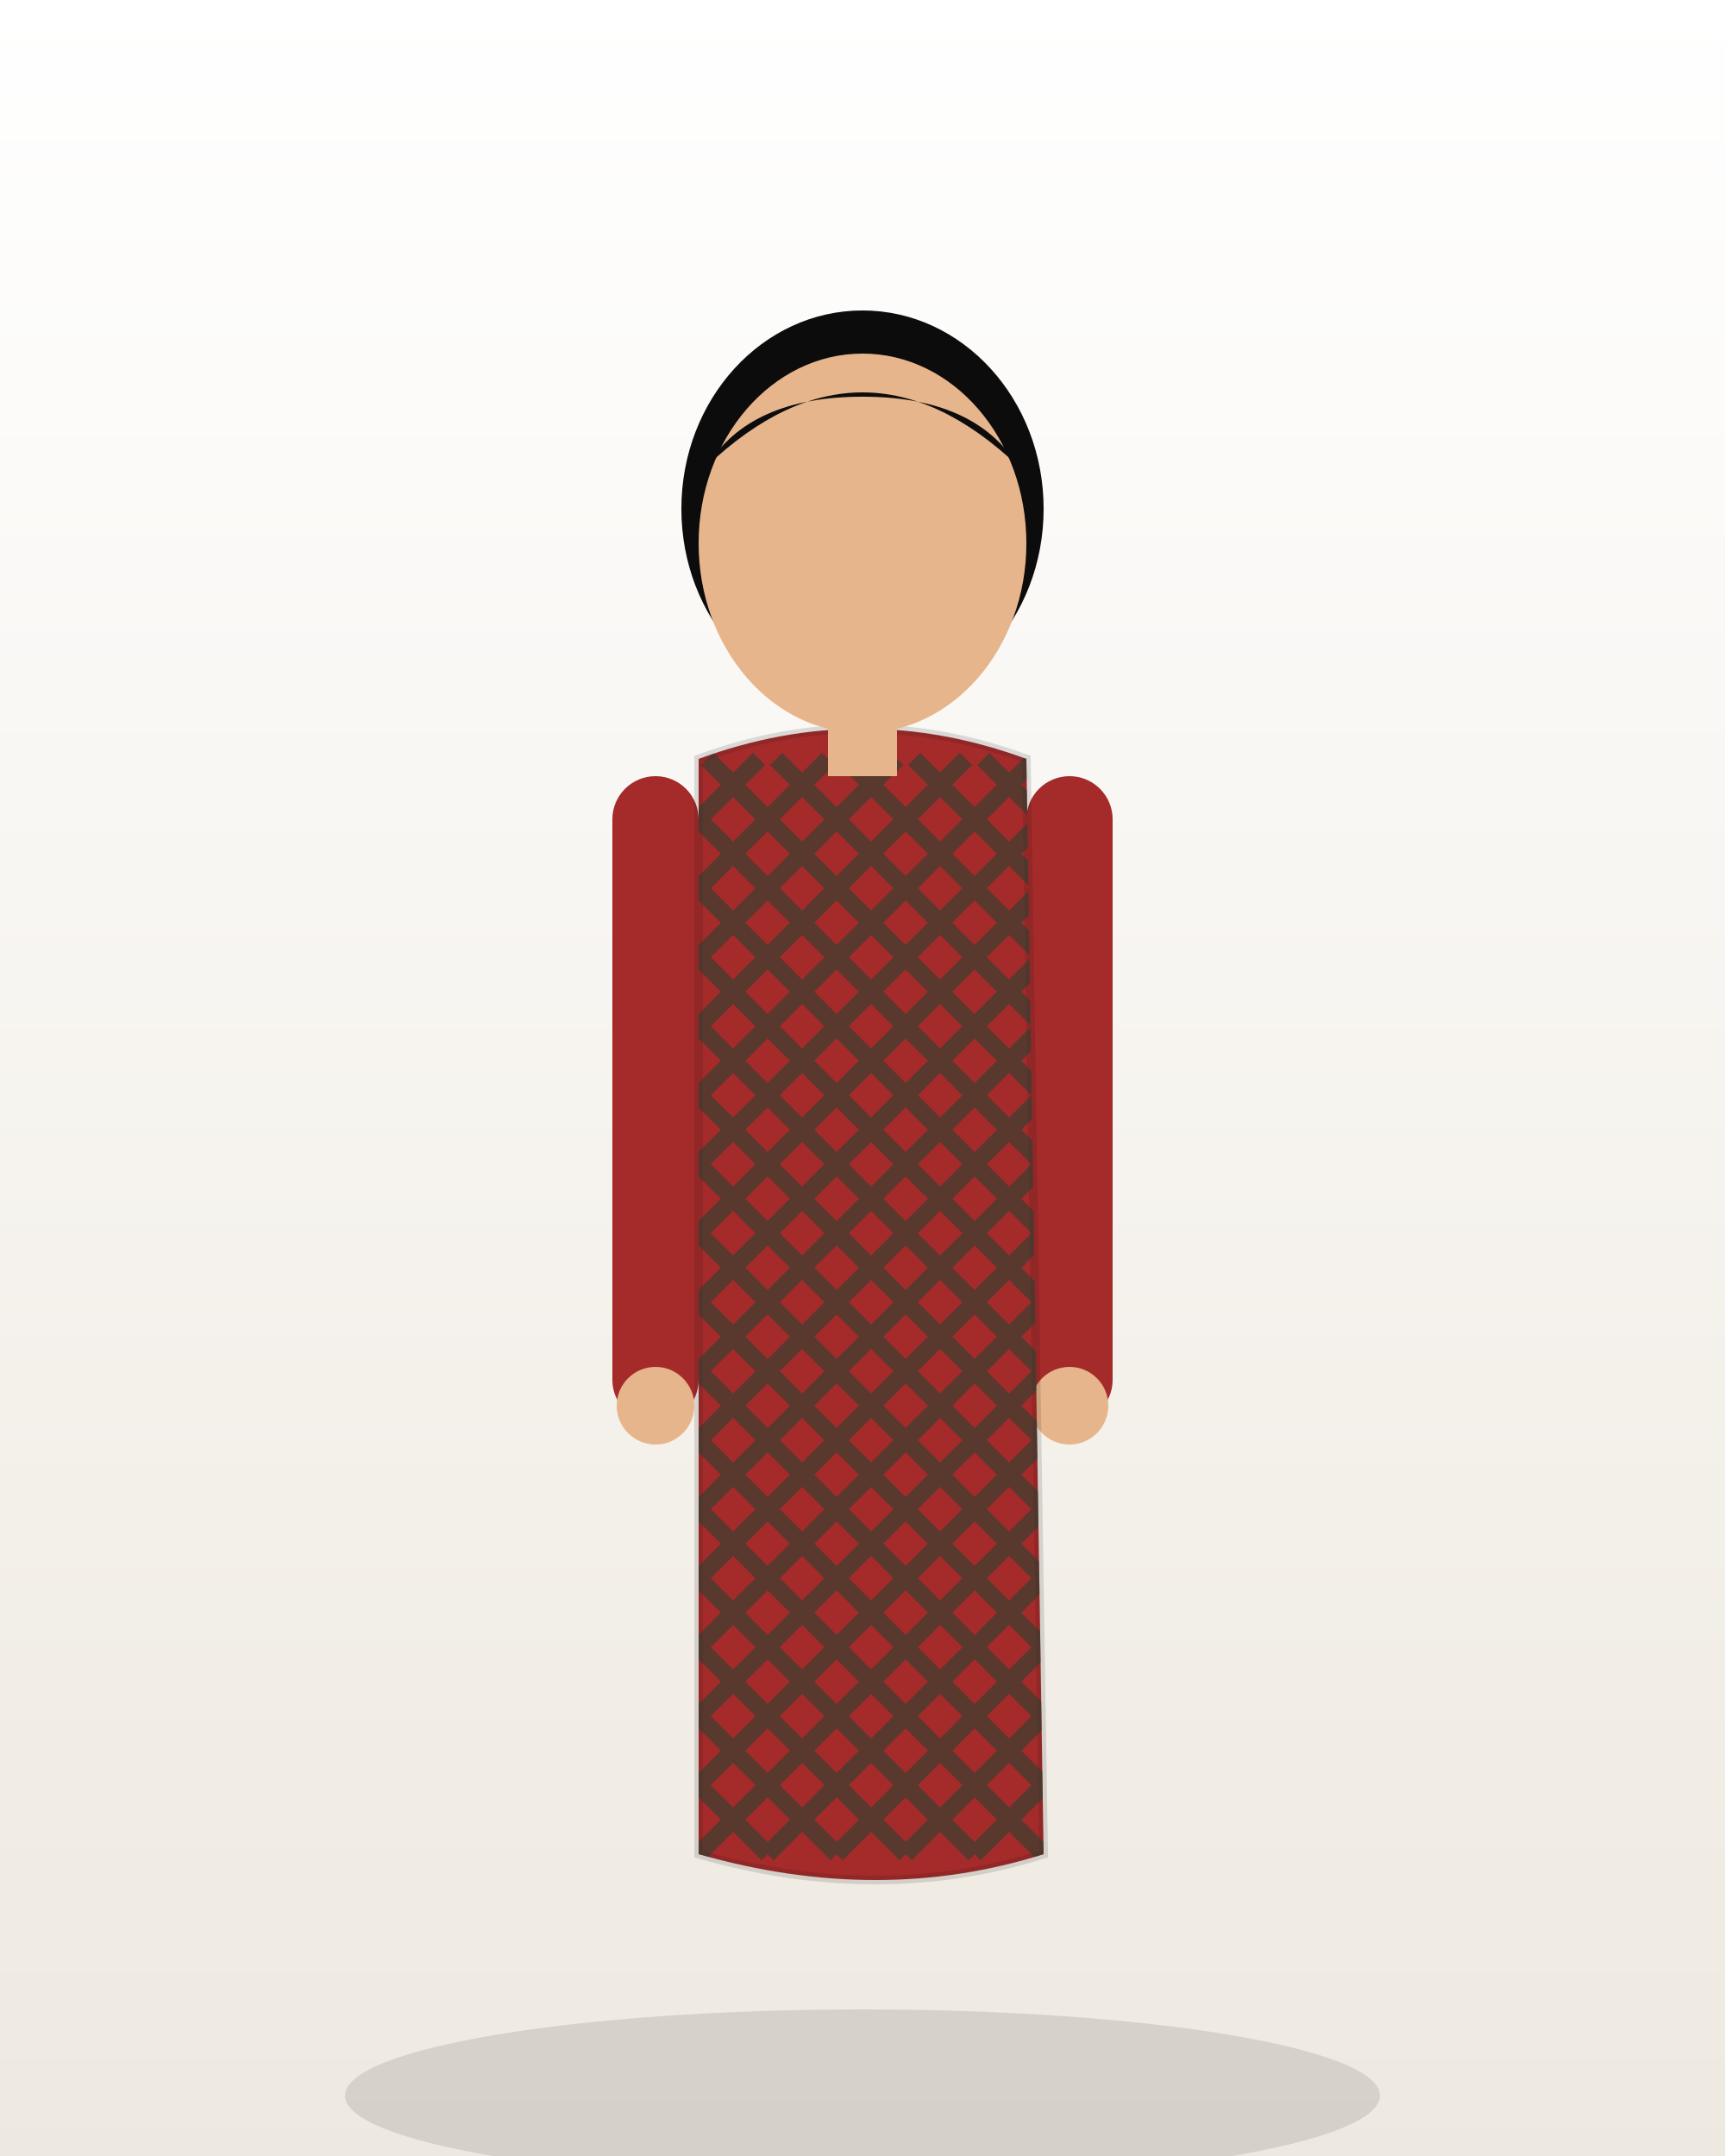
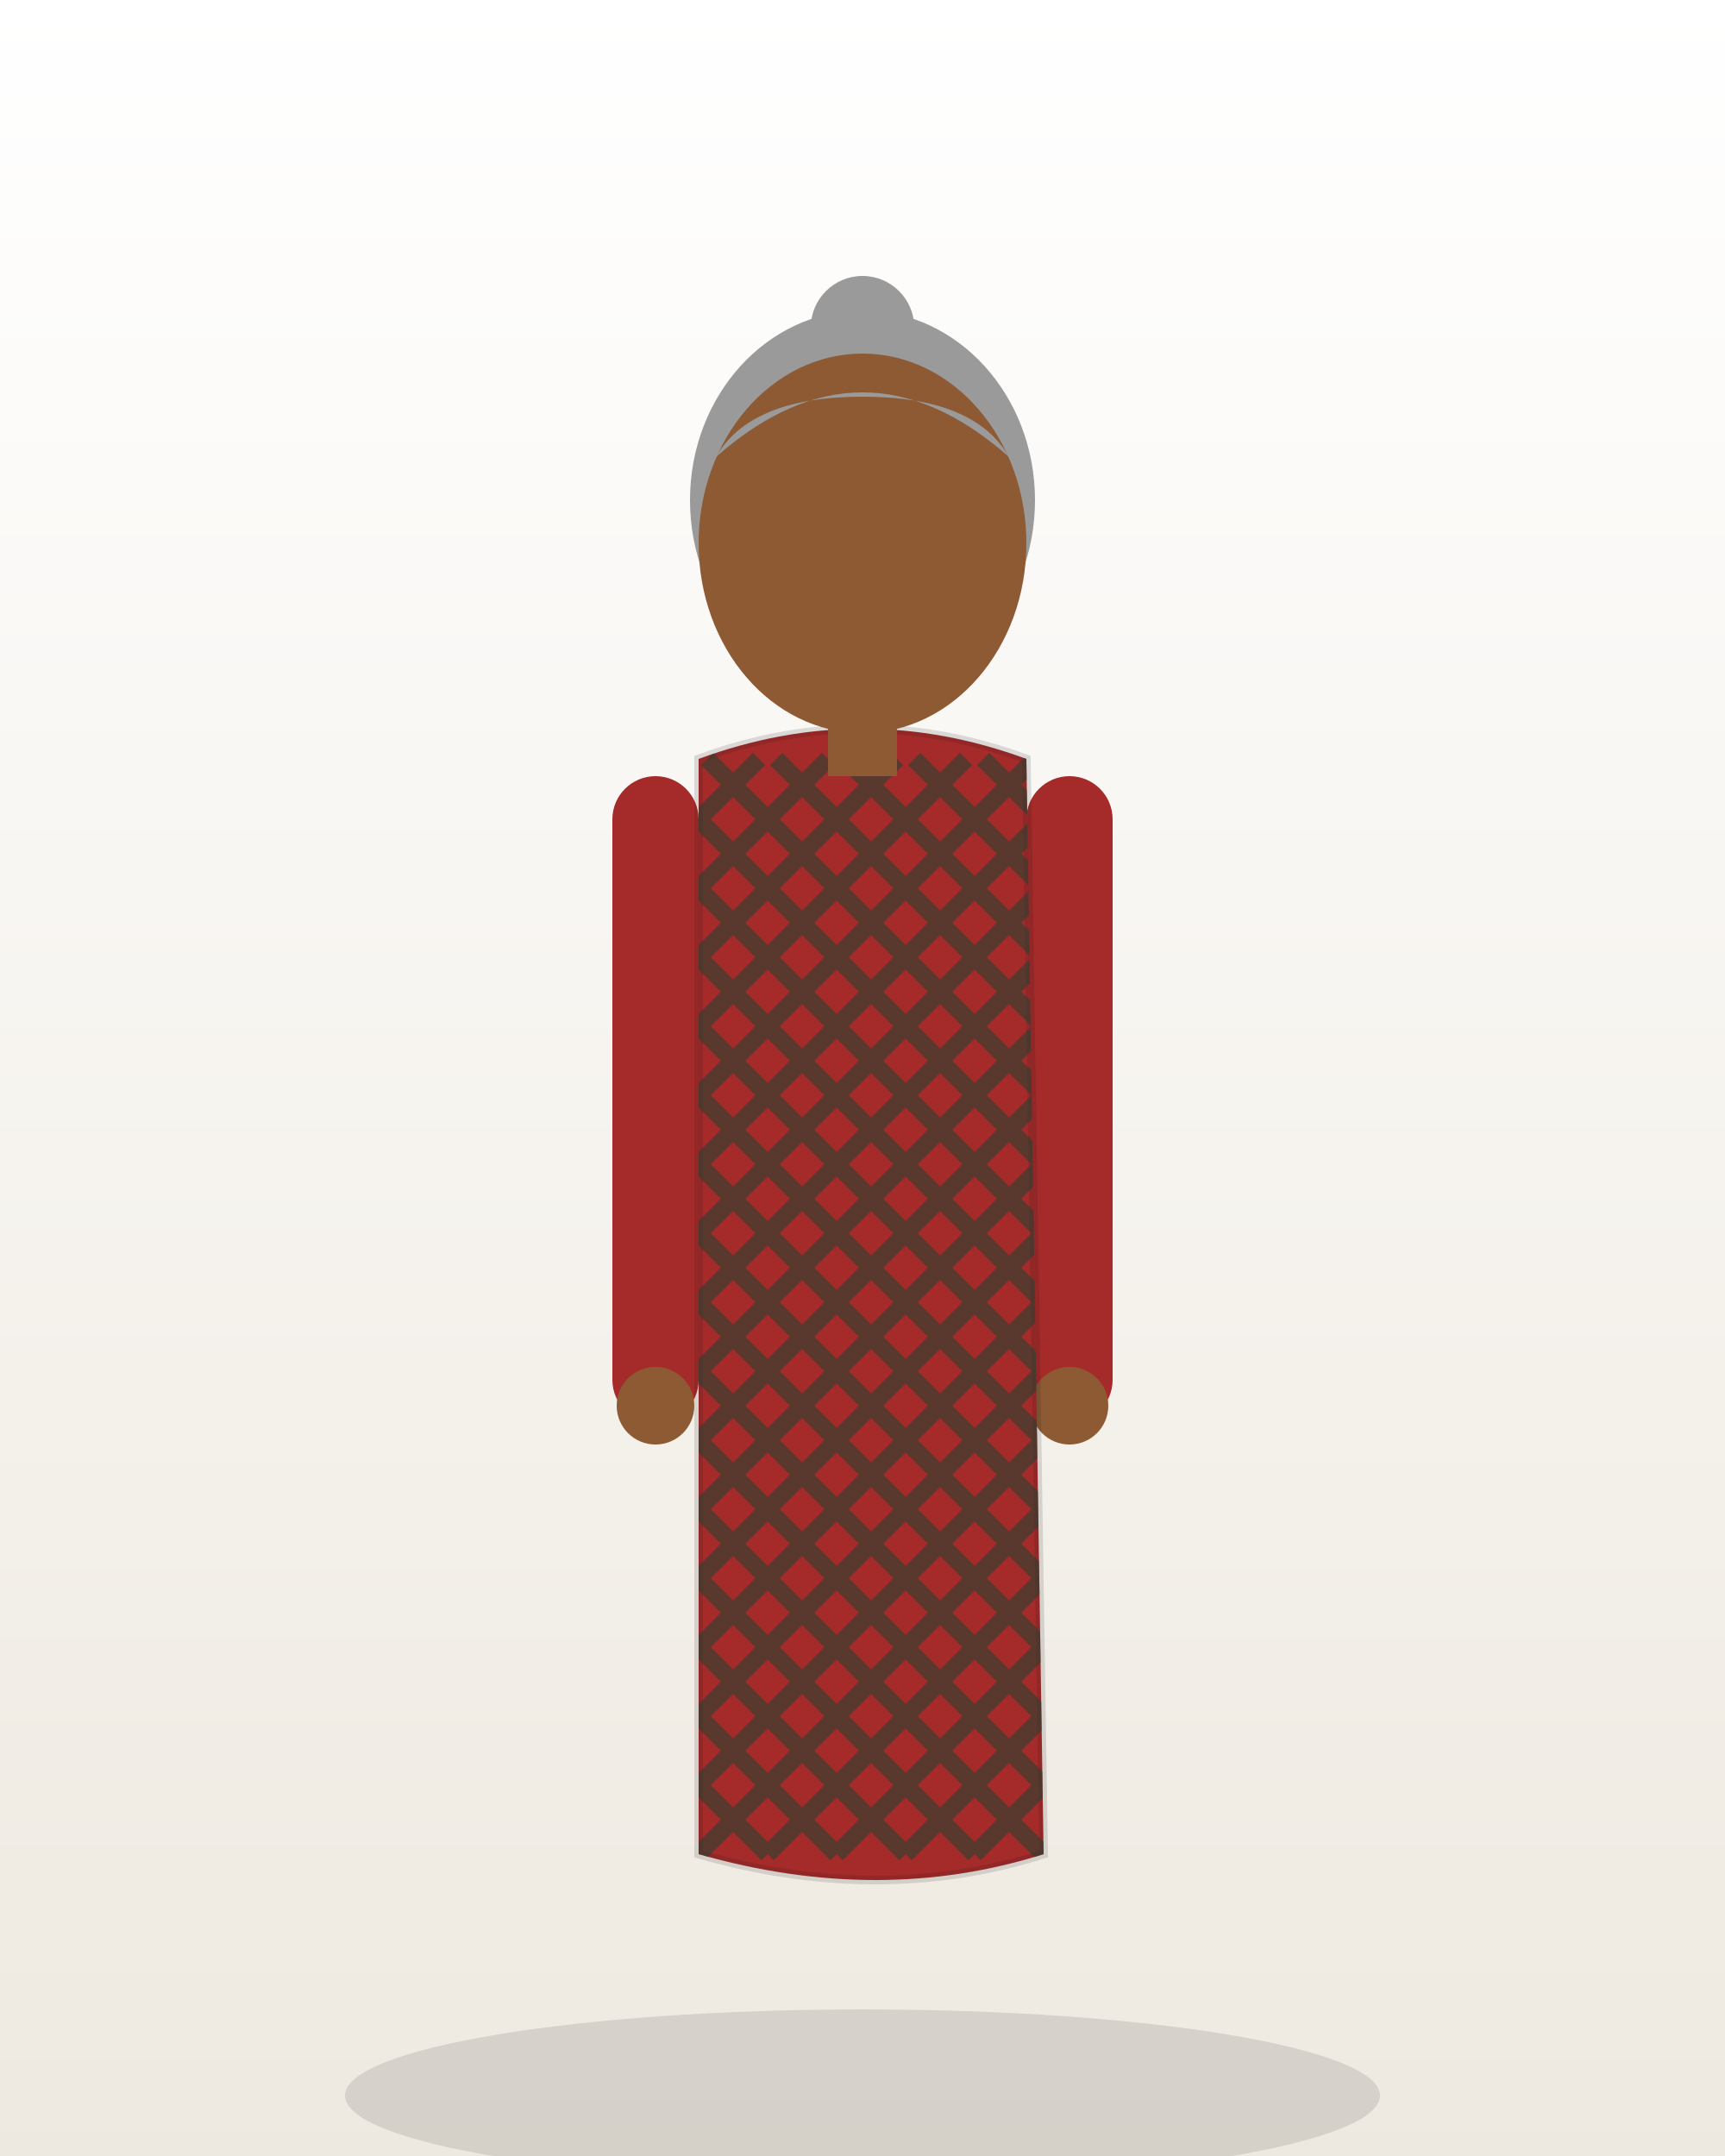
<svg xmlns="http://www.w3.org/2000/svg" width="400" height="500" viewBox="0 0 400 500" role="img" aria-label="Red Tartan Dress illustration">
  <defs>
    <linearGradient id="g-tartan-dress" x1="0" y1="0" x2="0" y2="1">
      <stop offset="0" stop-color="#ffffff" />
      <stop offset="1" stop-color="#eee9e0" />
    </linearGradient>
  </defs>
  <rect width="400" height="500" fill="url(#g-tartan-dress)" />
  <ellipse cx="200" cy="486" rx="120" ry="20" fill="#1c1a17" opacity="0.12" />
  <clipPath id="t-tartan-dress">
    <path d="M162 176     q38 -14 76 0     l4 254     q-38 12 -80 0 Z" />
  </clipPath>
  <rect x="142" y="180" width="20" height="150" rx="10" fill="#A52A2A" />
  <rect x="238" y="180" width="20" height="150" rx="10" fill="#A52A2A" />
-   <circle cx="152" cy="326" r="9" fill="#E7B58C" />
-   <circle cx="248" cy="326" r="9" fill="#E7B58C" />
+   <circle cx="152" cy="326" r="9" fill="#8D5A34" />
+   <circle cx="248" cy="326" r="9" fill="#8D5A34" />
  <path d="M162 176     q38 -14 76 0     l4 254     q-38 12 -80 0 Z" fill="#A52A2A" stroke="#1c1a17" stroke-opacity="0.14" stroke-width="2" />
  <g clip-path="url(#t-tartan-dress)">
    <g stroke="#1B4332" stroke-width="4" opacity="0.55">
      <line x1="-92" y1="176" x2="162" y2="430" />
      <line x1="-76" y1="176" x2="178" y2="430" />
      <line x1="-60" y1="176" x2="194" y2="430" />
      <line x1="-44" y1="176" x2="210" y2="430" />
      <line x1="-28" y1="176" x2="226" y2="430" />
      <line x1="-12" y1="176" x2="242" y2="430" />
      <line x1="4" y1="176" x2="258" y2="430" />
      <line x1="20" y1="176" x2="274" y2="430" />
      <line x1="36" y1="176" x2="290" y2="430" />
      <line x1="52" y1="176" x2="306" y2="430" />
      <line x1="68" y1="176" x2="322" y2="430" />
      <line x1="84" y1="176" x2="338" y2="430" />
      <line x1="100" y1="176" x2="354" y2="430" />
      <line x1="116" y1="176" x2="370" y2="430" />
      <line x1="132" y1="176" x2="386" y2="430" />
      <line x1="148" y1="176" x2="402" y2="430" />
      <line x1="164" y1="176" x2="418" y2="430" />
      <line x1="180" y1="176" x2="434" y2="430" />
      <line x1="196" y1="176" x2="450" y2="430" />
      <line x1="212" y1="176" x2="466" y2="430" />
      <line x1="228" y1="176" x2="482" y2="430" />
      <line x1="496" y1="176" x2="242" y2="430" />
      <line x1="480" y1="176" x2="226" y2="430" />
      <line x1="464" y1="176" x2="210" y2="430" />
      <line x1="448" y1="176" x2="194" y2="430" />
      <line x1="432" y1="176" x2="178" y2="430" />
      <line x1="416" y1="176" x2="162" y2="430" />
      <line x1="400" y1="176" x2="146" y2="430" />
      <line x1="384" y1="176" x2="130" y2="430" />
      <line x1="368" y1="176" x2="114" y2="430" />
      <line x1="352" y1="176" x2="98" y2="430" />
      <line x1="336" y1="176" x2="82" y2="430" />
      <line x1="320" y1="176" x2="66" y2="430" />
      <line x1="304" y1="176" x2="50" y2="430" />
      <line x1="288" y1="176" x2="34" y2="430" />
      <line x1="272" y1="176" x2="18" y2="430" />
      <line x1="256" y1="176" x2="2" y2="430" />
      <line x1="240" y1="176" x2="-14" y2="430" />
      <line x1="224" y1="176" x2="-30" y2="430" />
      <line x1="208" y1="176" x2="-46" y2="430" />
      <line x1="192" y1="176" x2="-62" y2="430" />
      <line x1="176" y1="176" x2="-78" y2="430" />
    </g>
  </g>
-   <rect x="192" y="150" width="16" height="30" fill="#E7B58C" />
-   <ellipse cx="200" cy="118" rx="42" ry="46" fill="#0C0C0C" />
-   <ellipse cx="200" cy="126" rx="38" ry="44" fill="#E7B58C" />
-   <path d="M164 108 q36 -34 72 0 q-10 -16 -36 -16 q-26 0 -36 16 Z" fill="#0C0C0C" />
+   <rect x="192" y="150" width="16" height="30" fill="#8D5A34" />
+   <ellipse cx="200" cy="116" rx="40" ry="44" fill="#9A9A9A" />
+   <circle cx="200" cy="76" r="12" fill="#9A9A9A" />
+   <ellipse cx="200" cy="126" rx="38" ry="44" fill="#8D5A34" />
+   <path d="M166 106 q34 -30 68 0 q-8 -14 -34 -14 q-26 0 -34 14 Z" fill="#9A9A9A" />
</svg>
